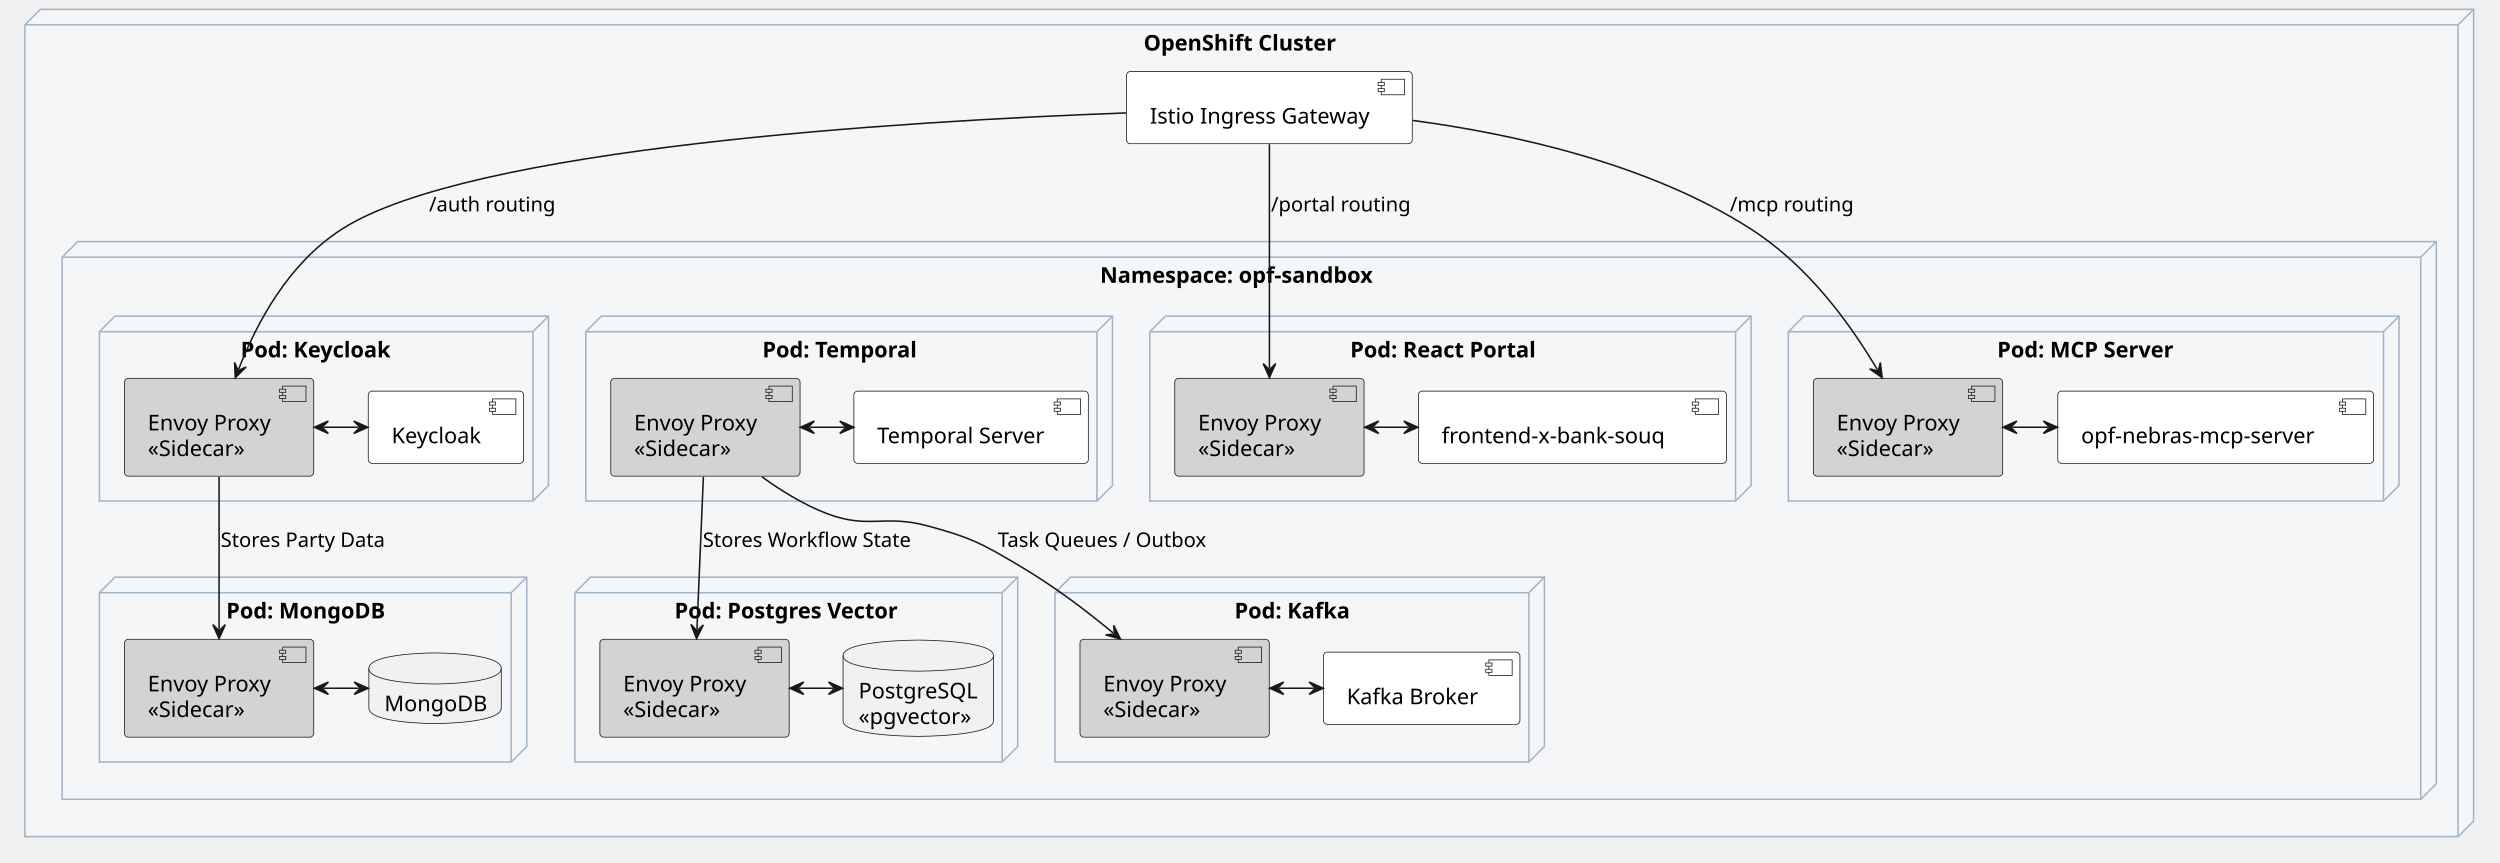
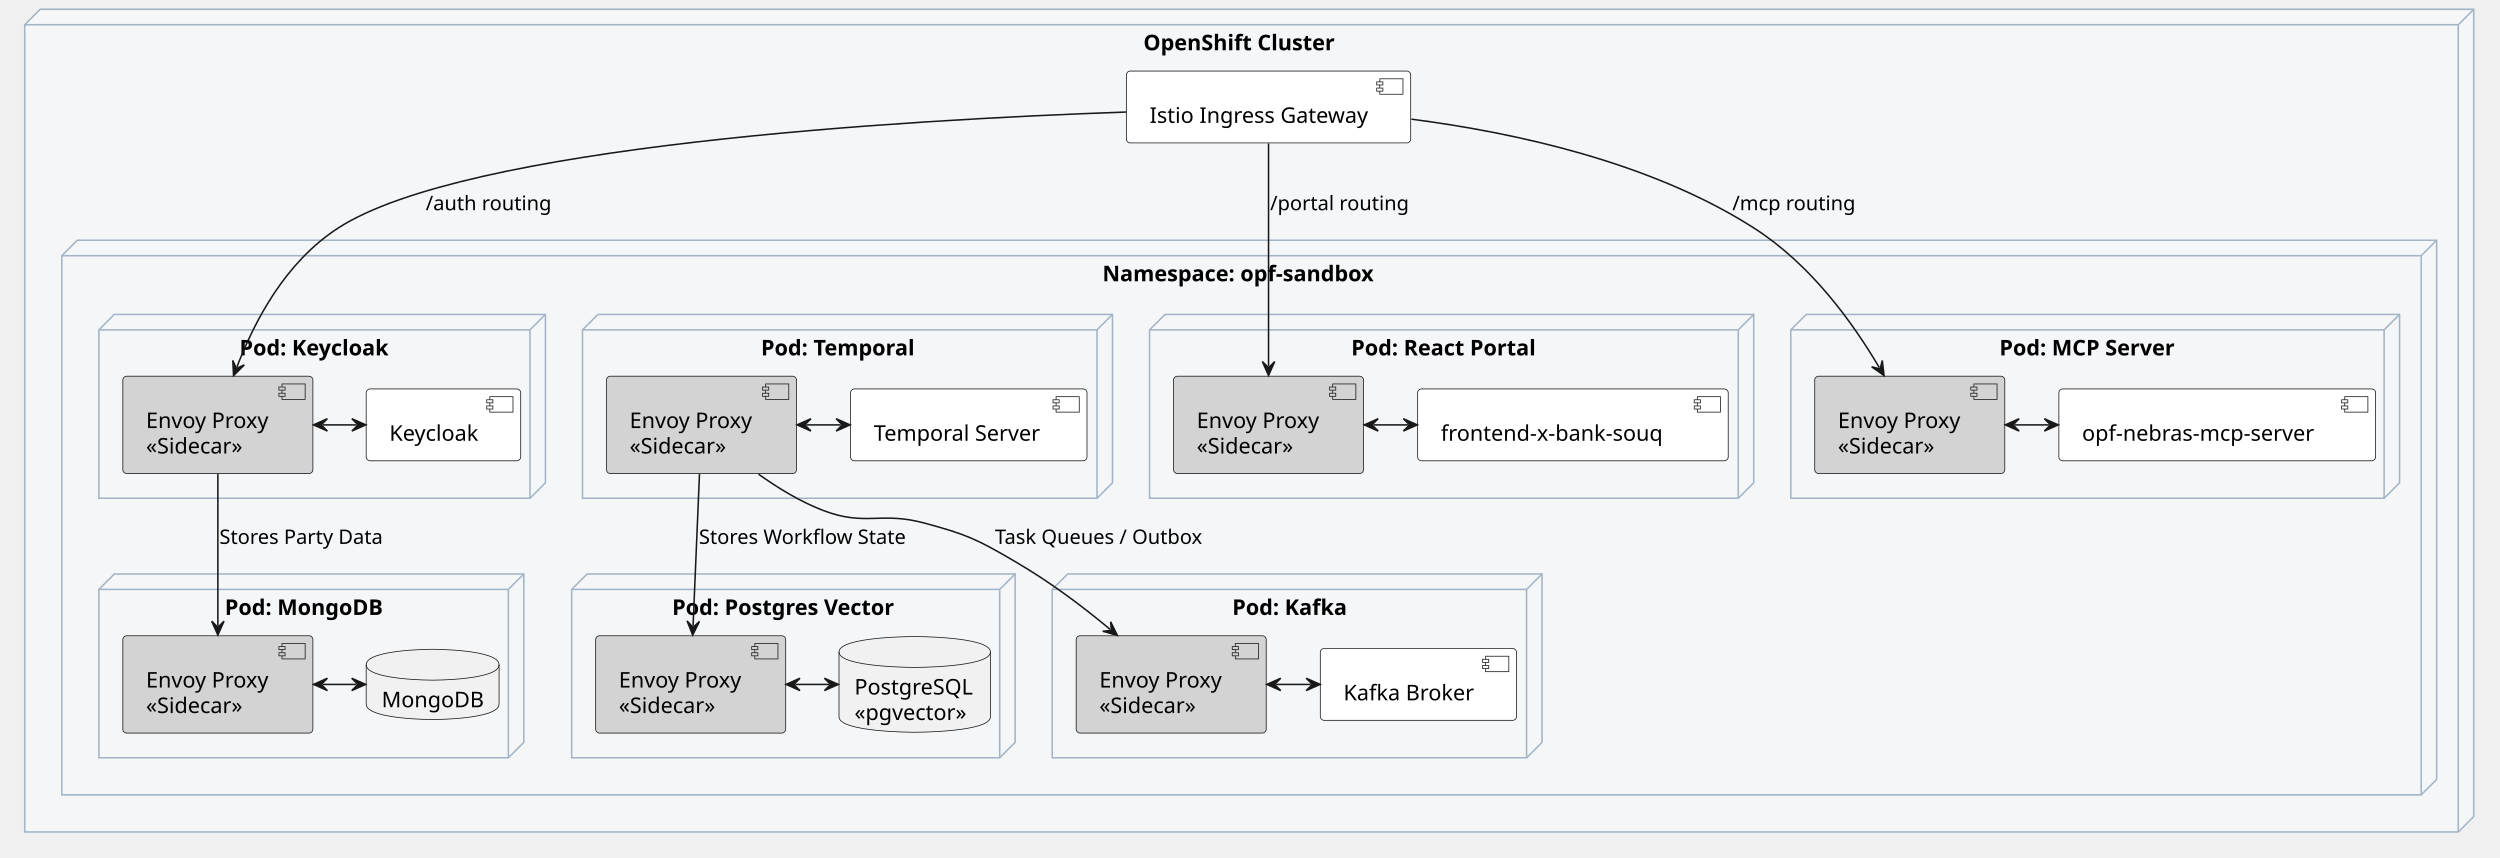
- <svg xmlns="http://www.w3.org/2000/svg" contentStyleType="text/css" data-diagram-type="DESCRIPTION" height="555px" preserveAspectRatio="none" style="width:1609px;height:555px;background:#FFFFFF;" version="1.1" viewBox="0 0 1609 555" width="1609px" zoomAndPan="magnify">
+ <svg xmlns="http://www.w3.org/2000/svg" contentStyleType="text/css" height="555px" preserveAspectRatio="none" style="width:1618px;height:555px;background:#FFFFFF;" version="1.1" viewBox="0 0 1618 555" width="1618px" zoomAndPan="magnify">
  <defs />
  <g>
-     <g class="cluster" data-qualified-name="k8s" data-source-line="9" id="ent0002">
-       <polygon fill="#F4F6F8" points="16,16,26,6,1592,6,1592,528.44,1582,538.44,16,538.44,16,16" style="stroke:#A2B4C6;stroke-width:1;" />
-       <line style="stroke:#A2B4C6;stroke-width:1;" x1="1582" x2="1592" y1="16" y2="6" />
-       <line style="stroke:#A2B4C6;stroke-width:1;" x1="16" x2="1582" y1="16" y2="16" />
-       <line style="stroke:#A2B4C6;stroke-width:1;" x1="1582" x2="1582" y1="16" y2="538.44" />
-       <text fill="#000000" font-family="sans-serif" font-size="14" font-weight="bold" lengthAdjust="spacing" textLength="127.914" x="736.043" y="32.535">OpenShift Cluster</text>
-     </g>
-     <g class="cluster" data-qualified-name="k8s.Namespace. opf-sandbox" data-source-line="13" id="ent0004">
-       <polygon fill="#F4F6F8" points="40,165.49,50,155.49,1568,155.49,1568,504.44,1558,514.44,40,514.44,40,165.49" style="stroke:#A2B4C6;stroke-width:1;" />
-       <line style="stroke:#A2B4C6;stroke-width:1;" x1="1558" x2="1568" y1="165.49" y2="155.49" />
-       <line style="stroke:#A2B4C6;stroke-width:1;" x1="40" x2="1558" y1="165.49" y2="165.49" />
-       <line style="stroke:#A2B4C6;stroke-width:1;" x1="1558" x2="1558" y1="165.49" y2="514.44" />
-       <text fill="#000000" font-family="sans-serif" font-size="14" font-weight="bold" lengthAdjust="spacing" textLength="183.989" x="708.005" y="182.025">Namespace: opf-sandbox</text>
-     </g>
-     <g class="cluster" data-qualified-name="k8s.Namespace. opf-sandbox.Pod. Keycloak" data-source-line="15" id="ent0005">
-       <polygon fill="#F4F6F8" points="64,213.49,74,203.49,353,203.49,353,312.46,343,322.46,64,322.46,64,213.49" style="stroke:#A2B4C6;stroke-width:1;" />
-       <line style="stroke:#A2B4C6;stroke-width:1;" x1="343" x2="353" y1="213.49" y2="203.49" />
-       <line style="stroke:#A2B4C6;stroke-width:1;" x1="64" x2="343" y1="213.49" y2="213.49" />
-       <line style="stroke:#A2B4C6;stroke-width:1;" x1="343" x2="343" y1="213.49" y2="322.46" />
-       <text fill="#000000" font-family="sans-serif" font-size="14" font-weight="bold" lengthAdjust="spacing" textLength="99.217" x="154.892" y="230.025">Pod: Keycloak</text>
-     </g>
-     <g class="cluster" data-qualified-name="k8s.Namespace. opf-sandbox.Pod. MongoDB" data-source-line="21" id="ent0009">
-       <polygon fill="#F4F6F8" points="64,381.46,74,371.46,339,371.46,339,480.44,329,490.44,64,490.44,64,381.46" style="stroke:#A2B4C6;stroke-width:1;" />
-       <line style="stroke:#A2B4C6;stroke-width:1;" x1="329" x2="339" y1="381.46" y2="371.46" />
-       <line style="stroke:#A2B4C6;stroke-width:1;" x1="64" x2="329" y1="381.46" y2="381.46" />
-       <line style="stroke:#A2B4C6;stroke-width:1;" x1="329" x2="329" y1="381.46" y2="490.44" />
-       <text fill="#000000" font-family="sans-serif" font-size="14" font-weight="bold" lengthAdjust="spacing" textLength="103.817" x="145.591" y="397.995">Pod: MongoDB</text>
-     </g>
-     <g class="cluster" data-qualified-name="k8s.Namespace. opf-sandbox.Pod. Temporal" data-source-line="27" id="ent0013">
-       <polygon fill="#F4F6F8" points="377,213.49,387,203.49,716,203.49,716,312.46,706,322.46,377,322.46,377,213.49" style="stroke:#A2B4C6;stroke-width:1;" />
-       <line style="stroke:#A2B4C6;stroke-width:1;" x1="706" x2="716" y1="213.49" y2="203.49" />
-       <line style="stroke:#A2B4C6;stroke-width:1;" x1="377" x2="706" y1="213.49" y2="213.49" />
-       <line style="stroke:#A2B4C6;stroke-width:1;" x1="706" x2="706" y1="213.49" y2="322.46" />
-       <text fill="#000000" font-family="sans-serif" font-size="14" font-weight="bold" lengthAdjust="spacing" textLength="103.681" x="490.66" y="230.025">Pod: Temporal</text>
-     </g>
-     <g class="cluster" data-qualified-name="k8s.Namespace. opf-sandbox.Pod. Postgres Vector" data-source-line="33" id="ent0017">
-       <polygon fill="#F4F6F8" points="370,381.46,380,371.46,655,371.46,655,480.44,645,490.44,370,490.44,370,381.46" style="stroke:#A2B4C6;stroke-width:1;" />
-       <line style="stroke:#A2B4C6;stroke-width:1;" x1="645" x2="655" y1="381.46" y2="371.46" />
-       <line style="stroke:#A2B4C6;stroke-width:1;" x1="370" x2="645" y1="381.46" y2="381.46" />
-       <line style="stroke:#A2B4C6;stroke-width:1;" x1="645" x2="645" y1="381.46" y2="490.44" />
-       <text fill="#000000" font-family="sans-serif" font-size="14" font-weight="bold" lengthAdjust="spacing" textLength="148.743" x="434.128" y="397.995">Pod: Postgres Vector</text>
-     </g>
-     <g class="cluster" data-qualified-name="k8s.Namespace. opf-sandbox.Pod. Kafka" data-source-line="39" id="ent0021">
-       <polygon fill="#F4F6F8" points="679,381.46,689,371.46,994,371.46,994,480.44,984,490.44,679,490.44,679,381.46" style="stroke:#A2B4C6;stroke-width:1;" />
-       <line style="stroke:#A2B4C6;stroke-width:1;" x1="984" x2="994" y1="381.46" y2="371.46" />
-       <line style="stroke:#A2B4C6;stroke-width:1;" x1="679" x2="984" y1="381.46" y2="381.46" />
-       <line style="stroke:#A2B4C6;stroke-width:1;" x1="984" x2="984" y1="381.46" y2="490.44" />
-       <text fill="#000000" font-family="sans-serif" font-size="14" font-weight="bold" lengthAdjust="spacing" textLength="75.94" x="794.53" y="397.995">Pod: Kafka</text>
-     </g>
-     <g class="cluster" data-qualified-name="k8s.Namespace. opf-sandbox.Pod. React Portal" data-source-line="44" id="ent0025">
-       <polygon fill="#F4F6F8" points="740,213.49,750,203.49,1127,203.49,1127,312.46,1117,322.46,740,322.46,740,213.49" style="stroke:#A2B4C6;stroke-width:1;" />
-       <line style="stroke:#A2B4C6;stroke-width:1;" x1="1117" x2="1127" y1="213.49" y2="203.49" />
-       <line style="stroke:#A2B4C6;stroke-width:1;" x1="740" x2="1117" y1="213.49" y2="213.49" />
-       <line style="stroke:#A2B4C6;stroke-width:1;" x1="1117" x2="1117" y1="213.49" y2="322.46" />
-       <text fill="#000000" font-family="sans-serif" font-size="14" font-weight="bold" lengthAdjust="spacing" textLength="121.058" x="868.971" y="230.025">Pod: React Portal</text>
-     </g>
-     <g class="cluster" data-qualified-name="k8s.Namespace. opf-sandbox.Pod. MCP Server" data-source-line="50" id="ent0029">
-       <polygon fill="#F4F6F8" points="1151,213.49,1161,203.49,1544,203.49,1544,312.46,1534,322.46,1151,322.46,1151,213.49" style="stroke:#A2B4C6;stroke-width:1;" />
-       <line style="stroke:#A2B4C6;stroke-width:1;" x1="1534" x2="1544" y1="213.49" y2="203.49" />
-       <line style="stroke:#A2B4C6;stroke-width:1;" x1="1151" x2="1534" y1="213.49" y2="213.49" />
-       <line style="stroke:#A2B4C6;stroke-width:1;" x1="1534" x2="1534" y1="213.49" y2="322.46" />
-       <text fill="#000000" font-family="sans-serif" font-size="14" font-weight="bold" lengthAdjust="spacing" textLength="116.197" x="1285.401" y="230.025">Pod: MCP Server</text>
-     </g>
-     <g class="entity" data-qualified-name="k8s.ingress" data-source-line="11" id="ent0003">
-       <rect fill="#FFFFFF" height="46.488" rx="2.5" ry="2.5" style="stroke:#181818;stroke-width:0.5;" width="183.883" x="725.06" y="46" />
-       <rect fill="#FFFFFF" height="10" style="stroke:#181818;stroke-width:0.5;" width="15" x="888.943" y="51" />
-       <rect fill="#FFFFFF" height="2" style="stroke:#181818;stroke-width:0.5;" width="4" x="886.943" y="53" />
-       <rect fill="#FFFFFF" height="2" style="stroke:#181818;stroke-width:0.5;" width="4" x="886.943" y="57" />
-       <text fill="#000000" font-family="sans-serif" font-size="14" lengthAdjust="spacing" textLength="143.883" x="740.06" y="79.535">Istio Ingress Gateway</text>
-     </g>
-     <g class="entity" data-qualified-name="k8s.Namespace. opf-sandbox.Pod. Keycloak.e1" data-source-line="16" id="ent0006">
-       <rect fill="#D3D3D3" height="62.977" rx="2.5" ry="2.5" style="stroke:#181818;stroke-width:0.5;" width="121.833" x="80.08" y="243.49" />
-       <rect fill="#D3D3D3" height="10" style="stroke:#181818;stroke-width:0.5;" width="15" x="181.913" y="248.49" />
-       <rect fill="#D3D3D3" height="2" style="stroke:#181818;stroke-width:0.5;" width="4" x="179.913" y="250.49" />
-       <rect fill="#D3D3D3" height="2" style="stroke:#181818;stroke-width:0.5;" width="4" x="179.913" y="254.49" />
-       <text fill="#000000" font-family="sans-serif" font-size="14" lengthAdjust="spacing" textLength="81.833" x="95.08" y="277.025">Envoy Proxy</text>
-       <text fill="#000000" font-family="sans-serif" font-size="14" lengthAdjust="spacing" textLength="63.499" x="95.08" y="293.513">«Sidecar»</text>
-     </g>
-     <g class="entity" data-qualified-name="k8s.Namespace. opf-sandbox.Pod. Keycloak.kc" data-source-line="17" id="ent0007">
-       <rect fill="#FFFFFF" height="46.488" rx="2.5" ry="2.5" style="stroke:#181818;stroke-width:0.5;" width="99.985" x="237.01" y="251.73" />
-       <rect fill="#FFFFFF" height="10" style="stroke:#181818;stroke-width:0.5;" width="15" x="316.995" y="256.73" />
-       <rect fill="#FFFFFF" height="2" style="stroke:#181818;stroke-width:0.5;" width="4" x="314.995" y="258.73" />
-       <rect fill="#FFFFFF" height="2" style="stroke:#181818;stroke-width:0.5;" width="4" x="314.995" y="262.73" />
-       <text fill="#000000" font-family="sans-serif" font-size="14" lengthAdjust="spacing" textLength="59.985" x="252.01" y="285.265">Keycloak</text>
-     </g>
-     <g class="entity" data-qualified-name="k8s.Namespace. opf-sandbox.Pod. MongoDB.e2" data-source-line="22" id="ent0010">
-       <rect fill="#D3D3D3" height="62.977" rx="2.5" ry="2.5" style="stroke:#181818;stroke-width:0.5;" width="121.833" x="80.08" y="411.46" />
-       <rect fill="#D3D3D3" height="10" style="stroke:#181818;stroke-width:0.5;" width="15" x="181.913" y="416.46" />
-       <rect fill="#D3D3D3" height="2" style="stroke:#181818;stroke-width:0.5;" width="4" x="179.913" y="418.46" />
-       <rect fill="#D3D3D3" height="2" style="stroke:#181818;stroke-width:0.5;" width="4" x="179.913" y="422.46" />
-       <text fill="#000000" font-family="sans-serif" font-size="14" lengthAdjust="spacing" textLength="81.833" x="95.08" y="444.995">Envoy Proxy</text>
-       <text fill="#000000" font-family="sans-serif" font-size="14" lengthAdjust="spacing" textLength="63.499" x="95.08" y="461.483">«Sidecar»</text>
-     </g>
-     <g class="entity" data-qualified-name="k8s.Namespace. opf-sandbox.Pod. MongoDB.mongo" data-source-line="23" id="ent0011">
-       <path d="M237.39,430.21 C237.39,420.21 279.997,420.21 279.997,420.21 C279.997,420.21 322.605,420.21 322.605,430.21 L322.605,455.698 C322.605,465.698 279.997,465.698 279.997,465.698 C279.997,465.698 237.39,465.698 237.39,455.698 L237.39,430.21" fill="#F1F1F1" style="stroke:#181818;stroke-width:0.5;" />
-       <path d="M237.39,430.21 C237.39,440.21 279.997,440.21 279.997,440.21 C279.997,440.21 322.605,440.21 322.605,430.21" fill="none" style="stroke:#181818;stroke-width:0.5;" />
-       <text fill="#000000" font-family="sans-serif" font-size="14" lengthAdjust="spacing" textLength="65.215" x="247.39" y="457.745">MongoDB</text>
-     </g>
-     <g class="entity" data-qualified-name="k8s.Namespace. opf-sandbox.Pod. Temporal.e3" data-source-line="28" id="ent0014">
-       <rect fill="#D3D3D3" height="62.977" rx="2.5" ry="2.5" style="stroke:#181818;stroke-width:0.5;" width="121.833" x="393.08" y="243.49" />
-       <rect fill="#D3D3D3" height="10" style="stroke:#181818;stroke-width:0.5;" width="15" x="494.913" y="248.49" />
-       <rect fill="#D3D3D3" height="2" style="stroke:#181818;stroke-width:0.5;" width="4" x="492.913" y="250.49" />
-       <rect fill="#D3D3D3" height="2" style="stroke:#181818;stroke-width:0.5;" width="4" x="492.913" y="254.49" />
-       <text fill="#000000" font-family="sans-serif" font-size="14" lengthAdjust="spacing" textLength="81.833" x="408.08" y="277.025">Envoy Proxy</text>
-       <text fill="#000000" font-family="sans-serif" font-size="14" lengthAdjust="spacing" textLength="63.499" x="408.08" y="293.513">«Sidecar»</text>
-     </g>
-     <g class="entity" data-qualified-name="k8s.Namespace. opf-sandbox.Pod. Temporal.temp" data-source-line="29" id="ent0015">
-       <rect fill="#FFFFFF" height="46.488" rx="2.5" ry="2.5" style="stroke:#181818;stroke-width:0.5;" width="150.913" x="549.54" y="251.73" />
-       <rect fill="#FFFFFF" height="10" style="stroke:#181818;stroke-width:0.5;" width="15" x="680.453" y="256.73" />
-       <rect fill="#FFFFFF" height="2" style="stroke:#181818;stroke-width:0.5;" width="4" x="678.453" y="258.73" />
-       <rect fill="#FFFFFF" height="2" style="stroke:#181818;stroke-width:0.5;" width="4" x="678.453" y="262.73" />
-       <text fill="#000000" font-family="sans-serif" font-size="14" lengthAdjust="spacing" textLength="110.913" x="564.54" y="285.265">Temporal Server</text>
-     </g>
-     <g class="entity" data-qualified-name="k8s.Namespace. opf-sandbox.Pod. Postgres Vector.e4" data-source-line="34" id="ent0018">
-       <rect fill="#D3D3D3" height="62.977" rx="2.5" ry="2.5" style="stroke:#181818;stroke-width:0.5;" width="121.833" x="386.08" y="411.46" />
-       <rect fill="#D3D3D3" height="10" style="stroke:#181818;stroke-width:0.5;" width="15" x="487.913" y="416.46" />
-       <rect fill="#D3D3D3" height="2" style="stroke:#181818;stroke-width:0.5;" width="4" x="485.913" y="418.46" />
-       <rect fill="#D3D3D3" height="2" style="stroke:#181818;stroke-width:0.5;" width="4" x="485.913" y="422.46" />
-       <text fill="#000000" font-family="sans-serif" font-size="14" lengthAdjust="spacing" textLength="81.833" x="401.08" y="444.995">Envoy Proxy</text>
-       <text fill="#000000" font-family="sans-serif" font-size="14" lengthAdjust="spacing" textLength="63.499" x="401.08" y="461.483">«Sidecar»</text>
-     </g>
-     <g class="entity" data-qualified-name="k8s.Namespace. opf-sandbox.Pod. Postgres Vector.pg" data-source-line="35" id="ent0019">
-       <path d="M542.58,421.96 C542.58,411.96 591.005,411.96 591.005,411.96 C591.005,411.96 639.43,411.96 639.43,421.96 L639.43,463.937 C639.43,473.937 591.005,473.937 591.005,473.937 C591.005,473.937 542.58,473.937 542.58,463.937 L542.58,421.96" fill="#F1F1F1" style="stroke:#181818;stroke-width:0.5;" />
-       <path d="M542.58,421.96 C542.58,431.96 591.005,431.96 591.005,431.96 C591.005,431.96 639.43,431.96 639.43,421.96" fill="none" style="stroke:#181818;stroke-width:0.5;" />
-       <text fill="#000000" font-family="sans-serif" font-size="14" lengthAdjust="spacing" textLength="76.85" x="552.58" y="449.495">PostgreSQL</text>
-       <text fill="#000000" font-family="sans-serif" font-size="14" lengthAdjust="spacing" textLength="73.992" x="552.58" y="465.983">«pgvector»</text>
-     </g>
-     <g class="entity" data-qualified-name="k8s.Namespace. opf-sandbox.Pod. Kafka.e5" data-source-line="40" id="ent0022">
-       <rect fill="#D3D3D3" height="62.977" rx="2.5" ry="2.5" style="stroke:#181818;stroke-width:0.5;" width="121.833" x="695.08" y="411.46" />
-       <rect fill="#D3D3D3" height="10" style="stroke:#181818;stroke-width:0.5;" width="15" x="796.913" y="416.46" />
-       <rect fill="#D3D3D3" height="2" style="stroke:#181818;stroke-width:0.5;" width="4" x="794.913" y="418.46" />
-       <rect fill="#D3D3D3" height="2" style="stroke:#181818;stroke-width:0.5;" width="4" x="794.913" y="422.46" />
-       <text fill="#000000" font-family="sans-serif" font-size="14" lengthAdjust="spacing" textLength="81.833" x="710.08" y="444.995">Envoy Proxy</text>
-       <text fill="#000000" font-family="sans-serif" font-size="14" lengthAdjust="spacing" textLength="63.499" x="710.08" y="461.483">«Sidecar»</text>
-     </g>
-     <g class="entity" data-qualified-name="k8s.Namespace. opf-sandbox.Pod. Kafka.kafka" data-source-line="41" id="ent0023">
-       <rect fill="#FFFFFF" height="46.488" rx="2.5" ry="2.5" style="stroke:#181818;stroke-width:0.5;" width="126.454" x="851.77" y="419.71" />
-       <rect fill="#FFFFFF" height="10" style="stroke:#181818;stroke-width:0.5;" width="15" x="958.224" y="424.71" />
-       <rect fill="#FFFFFF" height="2" style="stroke:#181818;stroke-width:0.5;" width="4" x="956.224" y="426.71" />
-       <rect fill="#FFFFFF" height="2" style="stroke:#181818;stroke-width:0.5;" width="4" x="956.224" y="430.71" />
-       <text fill="#000000" font-family="sans-serif" font-size="14" lengthAdjust="spacing" textLength="86.454" x="866.77" y="453.245">Kafka Broker</text>
-     </g>
-     <g class="entity" data-qualified-name="k8s.Namespace. opf-sandbox.Pod. React Portal.e6" data-source-line="45" id="ent0026">
-       <rect fill="#D3D3D3" height="62.977" rx="2.5" ry="2.5" style="stroke:#181818;stroke-width:0.5;" width="121.833" x="756.08" y="243.49" />
-       <rect fill="#D3D3D3" height="10" style="stroke:#181818;stroke-width:0.5;" width="15" x="857.913" y="248.49" />
-       <rect fill="#D3D3D3" height="2" style="stroke:#181818;stroke-width:0.5;" width="4" x="855.913" y="250.49" />
-       <rect fill="#D3D3D3" height="2" style="stroke:#181818;stroke-width:0.5;" width="4" x="855.913" y="254.49" />
-       <text fill="#000000" font-family="sans-serif" font-size="14" lengthAdjust="spacing" textLength="81.833" x="771.08" y="277.025">Envoy Proxy</text>
-       <text fill="#000000" font-family="sans-serif" font-size="14" lengthAdjust="spacing" textLength="63.499" x="771.08" y="293.513">«Sidecar»</text>
-     </g>
-     <g class="entity" data-qualified-name="k8s.Namespace. opf-sandbox.Pod. React Portal.portal" data-source-line="46" id="ent0027">
-       <rect fill="#FFFFFF" height="46.488" rx="2.5" ry="2.5" style="stroke:#181818;stroke-width:0.5;" width="198.238" x="912.88" y="251.73" />
-       <rect fill="#FFFFFF" height="10" style="stroke:#181818;stroke-width:0.5;" width="15" x="1091.118" y="256.73" />
-       <rect fill="#FFFFFF" height="2" style="stroke:#181818;stroke-width:0.5;" width="4" x="1089.118" y="258.73" />
-       <rect fill="#FFFFFF" height="2" style="stroke:#181818;stroke-width:0.5;" width="4" x="1089.118" y="262.73" />
-       <text fill="#000000" font-family="sans-serif" font-size="14" lengthAdjust="spacing" textLength="158.238" x="927.88" y="285.265">frontend-x-bank-souq</text>
-     </g>
-     <g class="entity" data-qualified-name="k8s.Namespace. opf-sandbox.Pod. MCP Server.e7" data-source-line="51" id="ent0030">
-       <rect fill="#D3D3D3" height="62.977" rx="2.5" ry="2.5" style="stroke:#181818;stroke-width:0.5;" width="121.833" x="1167.08" y="243.49" />
-       <rect fill="#D3D3D3" height="10" style="stroke:#181818;stroke-width:0.5;" width="15" x="1268.913" y="248.49" />
-       <rect fill="#D3D3D3" height="2" style="stroke:#181818;stroke-width:0.5;" width="4" x="1266.913" y="250.49" />
-       <rect fill="#D3D3D3" height="2" style="stroke:#181818;stroke-width:0.5;" width="4" x="1266.913" y="254.49" />
-       <text fill="#000000" font-family="sans-serif" font-size="14" lengthAdjust="spacing" textLength="81.833" x="1182.08" y="277.025">Envoy Proxy</text>
-       <text fill="#000000" font-family="sans-serif" font-size="14" lengthAdjust="spacing" textLength="63.499" x="1182.08" y="293.513">«Sidecar»</text>
-     </g>
-     <g class="entity" data-qualified-name="k8s.Namespace. opf-sandbox.Pod. MCP Server.mcp" data-source-line="52" id="ent0031">
-       <rect fill="#FFFFFF" height="46.488" rx="2.5" ry="2.5" style="stroke:#181818;stroke-width:0.5;" width="203.249" x="1324.38" y="251.73" />
-       <rect fill="#FFFFFF" height="10" style="stroke:#181818;stroke-width:0.5;" width="15" x="1507.629" y="256.73" />
-       <rect fill="#FFFFFF" height="2" style="stroke:#181818;stroke-width:0.5;" width="4" x="1505.629" y="258.73" />
-       <rect fill="#FFFFFF" height="2" style="stroke:#181818;stroke-width:0.5;" width="4" x="1505.629" y="262.73" />
-       <text fill="#000000" font-family="sans-serif" font-size="14" lengthAdjust="spacing" textLength="163.249" x="1339.38" y="285.265">opf-nebras-mcp-server</text>
-     </g>
-     <g class="link" data-entity-1="ent0006" data-entity-2="ent0007" data-link-type="dependency" data-source-line="18" id="lnk8">
-       <path d="M208.31,274.98 C219.78,274.98 219.25,274.98 230.71,274.98" fill="none" id="e1-kc" style="stroke:#181818;stroke-width:1;" />
-       <polygon fill="#181818" points="202.31,274.98,211.31,278.98,207.31,274.98,211.31,270.98,202.31,274.98" style="stroke:#181818;stroke-width:1;" />
-       <polygon fill="#181818" points="236.71,274.98,227.71,270.98,231.71,274.98,227.71,278.98,236.71,274.98" style="stroke:#181818;stroke-width:1;" />
-     </g>
-     <g class="link" data-entity-1="ent0010" data-entity-2="ent0011" data-link-type="dependency" data-source-line="24" id="lnk12">
-       <path d="M208.36,442.95 C219.88,442.95 219.41,442.95 230.93,442.95" fill="none" id="e2-mongo" style="stroke:#181818;stroke-width:1;" />
-       <polygon fill="#181818" points="202.36,442.95,211.36,446.95,207.36,442.95,211.36,438.95,202.36,442.95" style="stroke:#181818;stroke-width:1;" />
-       <polygon fill="#181818" points="236.93,442.95,227.93,438.95,231.93,442.95,227.93,446.95,236.93,442.95" style="stroke:#181818;stroke-width:1;" />
-     </g>
-     <g class="link" data-entity-1="ent0014" data-entity-2="ent0015" data-link-type="dependency" data-source-line="30" id="lnk16">
-       <path d="M521.12,274.98 C532.57,274.98 532.01,274.98 543.46,274.98" fill="none" id="e3-temp" style="stroke:#181818;stroke-width:1;" />
-       <polygon fill="#181818" points="515.12,274.98,524.12,278.98,520.12,274.98,524.12,270.98,515.12,274.98" style="stroke:#181818;stroke-width:1;" />
-       <polygon fill="#181818" points="549.46,274.98,540.46,270.98,544.46,274.98,540.46,278.98,549.46,274.98" style="stroke:#181818;stroke-width:1;" />
-     </g>
-     <g class="link" data-entity-1="ent0018" data-entity-2="ent0019" data-link-type="dependency" data-source-line="36" id="lnk20">
-       <path d="M514.31,442.95 C525.62,442.95 524.92,442.95 536.23,442.95" fill="none" id="e4-pg" style="stroke:#181818;stroke-width:1;" />
-       <polygon fill="#181818" points="508.31,442.95,517.31,446.95,513.31,442.95,517.31,438.95,508.31,442.95" style="stroke:#181818;stroke-width:1;" />
-       <polygon fill="#181818" points="542.23,442.95,533.23,438.95,537.23,442.95,533.23,446.95,542.23,442.95" style="stroke:#181818;stroke-width:1;" />
-     </g>
-     <g class="link" data-entity-1="ent0022" data-entity-2="ent0023" data-link-type="dependency" data-source-line="42" id="lnk24">
-       <path d="M823.18,442.95 C834.64,442.95 834.1,442.95 845.57,442.95" fill="none" id="e5-kafka" style="stroke:#181818;stroke-width:1;" />
-       <polygon fill="#181818" points="817.18,442.95,826.18,446.95,822.18,442.95,826.18,438.95,817.18,442.95" style="stroke:#181818;stroke-width:1;" />
-       <polygon fill="#181818" points="851.57,442.95,842.57,438.95,846.57,442.95,842.57,446.95,851.57,442.95" style="stroke:#181818;stroke-width:1;" />
-     </g>
-     <g class="link" data-entity-1="ent0026" data-entity-2="ent0027" data-link-type="dependency" data-source-line="47" id="lnk28">
-       <path d="M884.32,274.98 C895.72,274.98 895.12,274.98 906.52,274.98" fill="none" id="e6-portal" style="stroke:#181818;stroke-width:1;" />
-       <polygon fill="#181818" points="878.32,274.98,887.32,278.98,883.32,274.98,887.32,270.98,878.32,274.98" style="stroke:#181818;stroke-width:1;" />
-       <polygon fill="#181818" points="912.52,274.98,903.52,270.98,907.52,274.98,903.52,278.98,912.52,274.98" style="stroke:#181818;stroke-width:1;" />
-     </g>
-     <g class="link" data-entity-1="ent0030" data-entity-2="ent0031" data-link-type="dependency" data-source-line="53" id="lnk32">
-       <path d="M1295.1,274.98 C1306.78,274.98 1306.45,274.98 1318.13,274.98" fill="none" id="e7-mcp" style="stroke:#181818;stroke-width:1;" />
-       <polygon fill="#181818" points="1289.1,274.98,1298.1,278.98,1294.1,274.98,1298.1,270.98,1289.1,274.98" style="stroke:#181818;stroke-width:1;" />
-       <polygon fill="#181818" points="1324.13,274.98,1315.13,270.98,1319.13,274.98,1315.13,278.98,1324.13,274.98" style="stroke:#181818;stroke-width:1;" />
-     </g>
-     <g class="link" data-entity-1="ent0003" data-entity-2="ent0026" data-link-type="dependency" data-source-line="57" id="lnk33">
-       <path d="M817,92.82 C817,129.4 817,195.65 817,237" fill="none" id="ingress-to-e6" style="stroke:#181818;stroke-width:1;" />
-       <polygon fill="#181818" points="817,243,821,234,817,238,813,234,817,243" style="stroke:#181818;stroke-width:1;" />
-       <text fill="#000000" font-family="sans-serif" font-size="13" lengthAdjust="spacing" textLength="94.383" x="818" y="136.058">/portal routing</text>
-     </g>
-     <g class="link" data-entity-1="ent0003" data-entity-2="ent0030" data-link-type="dependency" data-source-line="58" id="lnk34">
-       <path d="M909.32,77.52 C974.45,86.24 1061.42,105.4 1127,147.49 C1164.37,171.47 1191.014,208.872 1208.294,237.942" fill="none" id="ingress-to-e7" style="stroke:#181818;stroke-width:1;" />
-       <polygon fill="#181818" points="1211.36,243.1,1210.2,233.32,1208.805,238.802,1203.323,237.407,1211.36,243.1" style="stroke:#181818;stroke-width:1;" />
-       <text fill="#000000" font-family="sans-serif" font-size="13" lengthAdjust="spacing" textLength="84.075" x="1113.34" y="136.058">/mcp routing</text>
-     </g>
-     <g class="link" data-entity-1="ent0003" data-entity-2="ent0006" data-link-type="dependency" data-source-line="59" id="lnk35">
-       <path d="M724.67,72.68 C578.39,78.09 301.58,95.13 220,147.49 C185.25,169.79 165.333,207.819 153.603,237.529" fill="none" id="ingress-to-e1" style="stroke:#181818;stroke-width:1;" />
-       <polygon fill="#181818" points="151.4,243.11,158.426,236.208,153.236,238.459,150.985,233.27,151.4,243.11" style="stroke:#181818;stroke-width:1;" />
-       <text fill="#000000" font-family="sans-serif" font-size="13" lengthAdjust="spacing" textLength="85.274" x="276.11" y="136.058">/auth routing</text>
-     </g>
-     <g class="link" data-entity-1="ent0006" data-entity-2="ent0010" data-link-type="dependency" data-source-line="60" id="lnk36">
-       <path d="M141,306.81 C141,336.52 141,375.25 141,405.01" fill="none" id="e1-to-e2" style="stroke:#181818;stroke-width:1;" />
-       <polygon fill="#181818" points="141,411.01,145,402.01,141,406.01,137,402.01,141,411.01" style="stroke:#181818;stroke-width:1;" />
-       <text fill="#000000" font-family="sans-serif" font-size="13" lengthAdjust="spacing" textLength="107.561" x="142" y="352.028">Stores Party Data</text>
-     </g>
-     <g class="link" data-entity-1="ent0014" data-entity-2="ent0018" data-link-type="dependency" data-source-line="61" id="lnk37">
-       <path d="M452.7,306.81 C451.45,336.52 449.812,375.255 448.562,405.015" fill="none" id="e3-to-e4" style="stroke:#181818;stroke-width:1;" />
-       <polygon fill="#181818" points="448.31,411.01,452.684,402.186,448.52,406.014,444.691,401.85,448.31,411.01" style="stroke:#181818;stroke-width:1;" />
-       <text fill="#000000" font-family="sans-serif" font-size="13" lengthAdjust="spacing" textLength="136.976" x="452.33" y="352.028">Stores Workflow State</text>
-     </g>
-     <g class="link" data-entity-1="ent0014" data-entity-2="ent0022" data-link-type="dependency" data-source-line="62" id="lnk38">
-       <path d="M490.36,306.86 C502.83,315.89 517.35,324.85 532,330.46 C559.18,340.88 568.91,330.85 597,338.46 C624.09,345.81 630.83,349.18 655,363.46 C678.32,377.25 697.731,391.891 716.501,407.451" fill="none" id="e3-to-e5" style="stroke:#181818;stroke-width:1;" />
-       <polygon fill="#181818" points="721.12,411.28,716.744,402.457,717.271,408.089,711.638,408.616,721.12,411.28" style="stroke:#181818;stroke-width:1;" />
-       <text fill="#000000" font-family="sans-serif" font-size="13" lengthAdjust="spacing" textLength="143.298" x="642.18" y="352.028">Task Queues / Outbox</text>
+     <g id="cluster_k8s">
+       <polygon fill="#F4F6F8" points="16,16,26,6,1601,6,1601,528.44,1591,538.44,16,538.44,16,16" style="stroke:#A2B4C6;stroke-width:1.0;" />
+       <line style="stroke:#A2B4C6;stroke-width:1.0;" x1="1591" x2="1601" y1="16" y2="6" />
+       <line style="stroke:#A2B4C6;stroke-width:1.0;" x1="16" x2="1591" y1="16" y2="16" />
+       <line style="stroke:#A2B4C6;stroke-width:1.0;" x1="1591" x2="1591" y1="16" y2="538.44" />
+       <text fill="#000000" font-family="sans-serif" font-size="14" font-weight="bold" lengthAdjust="spacing" textLength="129" x="740" y="32.535">OpenShift Cluster</text>
+     </g>
+     <g id="cluster_Namespace: opf-sandbox">
+       <polygon fill="#F4F6F8" points="40,165.49,50,155.49,1577,155.49,1577,504.44,1567,514.44,40,514.44,40,165.49" style="stroke:#A2B4C6;stroke-width:1.0;" />
+       <line style="stroke:#A2B4C6;stroke-width:1.0;" x1="1567" x2="1577" y1="165.49" y2="155.49" />
+       <line style="stroke:#A2B4C6;stroke-width:1.0;" x1="40" x2="1567" y1="165.49" y2="165.49" />
+       <line style="stroke:#A2B4C6;stroke-width:1.0;" x1="1567" x2="1567" y1="165.49" y2="514.44" />
+       <text fill="#000000" font-family="sans-serif" font-size="14" font-weight="bold" lengthAdjust="spacing" textLength="182" x="713.5" y="182.025">Namespace: opf-sandbox</text>
+     </g>
+     <g id="cluster_Pod: Keycloak">
+       <polygon fill="#F4F6F8" points="64,213.49,74,203.49,353,203.49,353,312.46,343,322.46,64,322.46,64,213.49" style="stroke:#A2B4C6;stroke-width:1.0;" />
+       <line style="stroke:#A2B4C6;stroke-width:1.0;" x1="343" x2="353" y1="213.49" y2="203.49" />
+       <line style="stroke:#A2B4C6;stroke-width:1.0;" x1="64" x2="343" y1="213.49" y2="213.49" />
+       <line style="stroke:#A2B4C6;stroke-width:1.0;" x1="343" x2="343" y1="213.49" y2="322.46" />
+       <text fill="#000000" font-family="sans-serif" font-size="14" font-weight="bold" lengthAdjust="spacing" textLength="99" x="155" y="230.025">Pod: Keycloak</text>
+     </g>
+     <g id="cluster_Pod: MongoDB">
+       <polygon fill="#F4F6F8" points="64,381.46,74,371.46,339,371.46,339,480.44,329,490.44,64,490.44,64,381.46" style="stroke:#A2B4C6;stroke-width:1.0;" />
+       <line style="stroke:#A2B4C6;stroke-width:1.0;" x1="329" x2="339" y1="381.46" y2="371.46" />
+       <line style="stroke:#A2B4C6;stroke-width:1.0;" x1="64" x2="329" y1="381.46" y2="381.46" />
+       <line style="stroke:#A2B4C6;stroke-width:1.0;" x1="329" x2="329" y1="381.46" y2="490.44" />
+       <text fill="#000000" font-family="sans-serif" font-size="14" font-weight="bold" lengthAdjust="spacing" textLength="104" x="145.5" y="397.995">Pod: MongoDB</text>
+     </g>
+     <g id="cluster_Pod: Temporal">
+       <polygon fill="#F4F6F8" points="377,213.49,387,203.49,720,203.49,720,312.46,710,322.46,377,322.46,377,213.49" style="stroke:#A2B4C6;stroke-width:1.0;" />
+       <line style="stroke:#A2B4C6;stroke-width:1.0;" x1="710" x2="720" y1="213.49" y2="203.49" />
+       <line style="stroke:#A2B4C6;stroke-width:1.0;" x1="377" x2="710" y1="213.49" y2="213.49" />
+       <line style="stroke:#A2B4C6;stroke-width:1.0;" x1="710" x2="710" y1="213.49" y2="322.46" />
+       <text fill="#000000" font-family="sans-serif" font-size="14" font-weight="bold" lengthAdjust="spacing" textLength="104" x="492.5" y="230.025">Pod: Temporal</text>
+     </g>
+     <g id="cluster_Pod: Postgres Vector">
+       <polygon fill="#F4F6F8" points="370,381.46,380,371.46,657,371.46,657,480.44,647,490.44,370,490.44,370,381.46" style="stroke:#A2B4C6;stroke-width:1.0;" />
+       <line style="stroke:#A2B4C6;stroke-width:1.0;" x1="647" x2="657" y1="381.46" y2="371.46" />
+       <line style="stroke:#A2B4C6;stroke-width:1.0;" x1="370" x2="647" y1="381.46" y2="381.46" />
+       <line style="stroke:#A2B4C6;stroke-width:1.0;" x1="647" x2="647" y1="381.46" y2="490.44" />
+       <text fill="#000000" font-family="sans-serif" font-size="14" font-weight="bold" lengthAdjust="spacing" textLength="149" x="435" y="397.995">Pod: Postgres Vector</text>
+     </g>
+     <g id="cluster_Pod: Kafka">
+       <polygon fill="#F4F6F8" points="681,381.46,691,371.46,998,371.46,998,480.44,988,490.44,681,490.44,681,381.46" style="stroke:#A2B4C6;stroke-width:1.0;" />
+       <line style="stroke:#A2B4C6;stroke-width:1.0;" x1="988" x2="998" y1="381.46" y2="371.46" />
+       <line style="stroke:#A2B4C6;stroke-width:1.0;" x1="681" x2="988" y1="381.46" y2="381.46" />
+       <line style="stroke:#A2B4C6;stroke-width:1.0;" x1="988" x2="988" y1="381.46" y2="490.44" />
+       <text fill="#000000" font-family="sans-serif" font-size="14" font-weight="bold" lengthAdjust="spacing" textLength="76" x="797.5" y="397.995">Pod: Kafka</text>
+     </g>
+     <g id="cluster_Pod: React Portal">
+       <polygon fill="#F4F6F8" points="744,213.49,754,203.49,1135,203.49,1135,312.46,1125,322.46,744,322.46,744,213.49" style="stroke:#A2B4C6;stroke-width:1.0;" />
+       <line style="stroke:#A2B4C6;stroke-width:1.0;" x1="1125" x2="1135" y1="213.49" y2="203.49" />
+       <line style="stroke:#A2B4C6;stroke-width:1.0;" x1="744" x2="1125" y1="213.49" y2="213.49" />
+       <line style="stroke:#A2B4C6;stroke-width:1.0;" x1="1125" x2="1125" y1="213.49" y2="322.46" />
+       <text fill="#000000" font-family="sans-serif" font-size="14" font-weight="bold" lengthAdjust="spacing" textLength="122" x="874.5" y="230.025">Pod: React Portal</text>
+     </g>
+     <g id="cluster_Pod: MCP Server">
+       <polygon fill="#F4F6F8" points="1159,213.49,1169,203.49,1553,203.49,1553,312.46,1543,322.46,1159,322.46,1159,213.49" style="stroke:#A2B4C6;stroke-width:1.0;" />
+       <line style="stroke:#A2B4C6;stroke-width:1.0;" x1="1543" x2="1553" y1="213.49" y2="203.49" />
+       <line style="stroke:#A2B4C6;stroke-width:1.0;" x1="1159" x2="1543" y1="213.49" y2="213.49" />
+       <line style="stroke:#A2B4C6;stroke-width:1.0;" x1="1543" x2="1543" y1="213.49" y2="322.46" />
+       <text fill="#000000" font-family="sans-serif" font-size="14" font-weight="bold" lengthAdjust="spacing" textLength="116" x="1294" y="230.025">Pod: MCP Server</text>
+     </g>
+     <g id="elem_ingress">
+       <rect fill="#FFFFFF" height="46.488" rx="2.5" ry="2.5" style="stroke:#181818;stroke-width:0.5;" width="184" x="729" y="46" />
+       <rect fill="#FFFFFF" height="10" style="stroke:#181818;stroke-width:0.5;" width="15" x="893" y="51" />
+       <rect fill="#FFFFFF" height="2" style="stroke:#181818;stroke-width:0.5;" width="4" x="891" y="53" />
+       <rect fill="#FFFFFF" height="2" style="stroke:#181818;stroke-width:0.5;" width="4" x="891" y="57" />
+       <text fill="#000000" font-family="sans-serif" font-size="14" lengthAdjust="spacing" textLength="144" x="744" y="79.535">Istio Ingress Gateway</text>
+     </g>
+     <g id="elem_e1">
+       <rect fill="#D3D3D3" height="62.977" rx="2.5" ry="2.5" style="stroke:#181818;stroke-width:0.5;" width="123" x="79.5" y="243.49" />
+       <rect fill="#D3D3D3" height="10" style="stroke:#181818;stroke-width:0.5;" width="15" x="182.5" y="248.49" />
+       <rect fill="#D3D3D3" height="2" style="stroke:#181818;stroke-width:0.5;" width="4" x="180.5" y="250.49" />
+       <rect fill="#D3D3D3" height="2" style="stroke:#181818;stroke-width:0.5;" width="4" x="180.5" y="254.49" />
+       <text fill="#000000" font-family="sans-serif" font-size="14" lengthAdjust="spacing" textLength="83" x="94.5" y="277.025">Envoy Proxy</text>
+       <text fill="#000000" font-family="sans-serif" font-size="14" lengthAdjust="spacing" textLength="64" x="94.5" y="293.513">«Sidecar»</text>
+     </g>
+     <g id="elem_kc">
+       <rect fill="#FFFFFF" height="46.488" rx="2.5" ry="2.5" style="stroke:#181818;stroke-width:0.5;" width="100" x="237" y="251.73" />
+       <rect fill="#FFFFFF" height="10" style="stroke:#181818;stroke-width:0.5;" width="15" x="317" y="256.73" />
+       <rect fill="#FFFFFF" height="2" style="stroke:#181818;stroke-width:0.5;" width="4" x="315" y="258.73" />
+       <rect fill="#FFFFFF" height="2" style="stroke:#181818;stroke-width:0.5;" width="4" x="315" y="262.73" />
+       <text fill="#000000" font-family="sans-serif" font-size="14" lengthAdjust="spacing" textLength="60" x="252" y="285.265">Keycloak</text>
+     </g>
+     <g id="elem_e2">
+       <rect fill="#D3D3D3" height="62.977" rx="2.5" ry="2.5" style="stroke:#181818;stroke-width:0.5;" width="123" x="79.5" y="411.46" />
+       <rect fill="#D3D3D3" height="10" style="stroke:#181818;stroke-width:0.5;" width="15" x="182.5" y="416.46" />
+       <rect fill="#D3D3D3" height="2" style="stroke:#181818;stroke-width:0.5;" width="4" x="180.5" y="418.46" />
+       <rect fill="#D3D3D3" height="2" style="stroke:#181818;stroke-width:0.5;" width="4" x="180.5" y="422.46" />
+       <text fill="#000000" font-family="sans-serif" font-size="14" lengthAdjust="spacing" textLength="83" x="94.5" y="444.995">Envoy Proxy</text>
+       <text fill="#000000" font-family="sans-serif" font-size="14" lengthAdjust="spacing" textLength="64" x="94.5" y="461.483">«Sidecar»</text>
+     </g>
+     <g id="elem_mongo">
+       <path d="M237,430.21 C237,420.21 280,420.21 280,420.21 C280,420.21 323,420.21 323,430.21 L323,455.698 C323,465.698 280,465.698 280,465.698 C280,465.698 237,465.698 237,455.698 L237,430.21 " fill="#F1F1F1" style="stroke:#181818;stroke-width:0.5;" />
+       <path d="M237,430.21 C237,440.21 280,440.21 280,440.21 C280,440.21 323,440.21 323,430.21 " fill="none" style="stroke:#181818;stroke-width:0.5;" />
+       <text fill="#000000" font-family="sans-serif" font-size="14" lengthAdjust="spacing" textLength="66" x="247" y="457.745">MongoDB</text>
+     </g>
+     <g id="elem_e3">
+       <rect fill="#D3D3D3" height="62.977" rx="2.5" ry="2.5" style="stroke:#181818;stroke-width:0.5;" width="123" x="392.5" y="243.49" />
+       <rect fill="#D3D3D3" height="10" style="stroke:#181818;stroke-width:0.5;" width="15" x="495.5" y="248.49" />
+       <rect fill="#D3D3D3" height="2" style="stroke:#181818;stroke-width:0.5;" width="4" x="493.5" y="250.49" />
+       <rect fill="#D3D3D3" height="2" style="stroke:#181818;stroke-width:0.5;" width="4" x="493.5" y="254.49" />
+       <text fill="#000000" font-family="sans-serif" font-size="14" lengthAdjust="spacing" textLength="83" x="407.5" y="277.025">Envoy Proxy</text>
+       <text fill="#000000" font-family="sans-serif" font-size="14" lengthAdjust="spacing" textLength="64" x="407.5" y="293.513">«Sidecar»</text>
+     </g>
+     <g id="elem_temp">
+       <rect fill="#FFFFFF" height="46.488" rx="2.5" ry="2.5" style="stroke:#181818;stroke-width:0.5;" width="153" x="550.5" y="251.73" />
+       <rect fill="#FFFFFF" height="10" style="stroke:#181818;stroke-width:0.5;" width="15" x="683.5" y="256.73" />
+       <rect fill="#FFFFFF" height="2" style="stroke:#181818;stroke-width:0.5;" width="4" x="681.5" y="258.73" />
+       <rect fill="#FFFFFF" height="2" style="stroke:#181818;stroke-width:0.5;" width="4" x="681.5" y="262.73" />
+       <text fill="#000000" font-family="sans-serif" font-size="14" lengthAdjust="spacing" textLength="113" x="565.5" y="285.265">Temporal Server</text>
+     </g>
+     <g id="elem_e4">
+       <rect fill="#D3D3D3" height="62.977" rx="2.5" ry="2.5" style="stroke:#181818;stroke-width:0.5;" width="123" x="385.5" y="411.46" />
+       <rect fill="#D3D3D3" height="10" style="stroke:#181818;stroke-width:0.5;" width="15" x="488.5" y="416.46" />
+       <rect fill="#D3D3D3" height="2" style="stroke:#181818;stroke-width:0.5;" width="4" x="486.5" y="418.46" />
+       <rect fill="#D3D3D3" height="2" style="stroke:#181818;stroke-width:0.5;" width="4" x="486.5" y="422.46" />
+       <text fill="#000000" font-family="sans-serif" font-size="14" lengthAdjust="spacing" textLength="83" x="400.5" y="444.995">Envoy Proxy</text>
+       <text fill="#000000" font-family="sans-serif" font-size="14" lengthAdjust="spacing" textLength="64" x="400.5" y="461.483">«Sidecar»</text>
+     </g>
+     <g id="elem_pg">
+       <path d="M543,421.96 C543,411.96 592,411.96 592,411.96 C592,411.96 641,411.96 641,421.96 L641,463.937 C641,473.937 592,473.937 592,473.937 C592,473.937 543,473.937 543,463.937 L543,421.96 " fill="#F1F1F1" style="stroke:#181818;stroke-width:0.5;" />
+       <path d="M543,421.96 C543,431.96 592,431.96 592,431.96 C592,431.96 641,431.96 641,421.96 " fill="none" style="stroke:#181818;stroke-width:0.5;" />
+       <text fill="#000000" font-family="sans-serif" font-size="14" lengthAdjust="spacing" textLength="78" x="553" y="449.495">PostgreSQL</text>
+       <text fill="#000000" font-family="sans-serif" font-size="14" lengthAdjust="spacing" textLength="74" x="553" y="465.983">«pgvector»</text>
+     </g>
+     <g id="elem_e5">
+       <rect fill="#D3D3D3" height="62.977" rx="2.5" ry="2.5" style="stroke:#181818;stroke-width:0.5;" width="123" x="696.5" y="411.46" />
+       <rect fill="#D3D3D3" height="10" style="stroke:#181818;stroke-width:0.5;" width="15" x="799.5" y="416.46" />
+       <rect fill="#D3D3D3" height="2" style="stroke:#181818;stroke-width:0.5;" width="4" x="797.5" y="418.46" />
+       <rect fill="#D3D3D3" height="2" style="stroke:#181818;stroke-width:0.5;" width="4" x="797.5" y="422.46" />
+       <text fill="#000000" font-family="sans-serif" font-size="14" lengthAdjust="spacing" textLength="83" x="711.5" y="444.995">Envoy Proxy</text>
+       <text fill="#000000" font-family="sans-serif" font-size="14" lengthAdjust="spacing" textLength="64" x="711.5" y="461.483">«Sidecar»</text>
+     </g>
+     <g id="elem_kafka">
+       <rect fill="#FFFFFF" height="46.488" rx="2.5" ry="2.5" style="stroke:#181818;stroke-width:0.5;" width="127" x="854.5" y="419.71" />
+       <rect fill="#FFFFFF" height="10" style="stroke:#181818;stroke-width:0.5;" width="15" x="961.5" y="424.71" />
+       <rect fill="#FFFFFF" height="2" style="stroke:#181818;stroke-width:0.5;" width="4" x="959.5" y="426.71" />
+       <rect fill="#FFFFFF" height="2" style="stroke:#181818;stroke-width:0.5;" width="4" x="959.5" y="430.71" />
+       <text fill="#000000" font-family="sans-serif" font-size="14" lengthAdjust="spacing" textLength="87" x="869.5" y="453.245">Kafka Broker</text>
+     </g>
+     <g id="elem_e6">
+       <rect fill="#D3D3D3" height="62.977" rx="2.5" ry="2.5" style="stroke:#181818;stroke-width:0.5;" width="123" x="759.5" y="243.49" />
+       <rect fill="#D3D3D3" height="10" style="stroke:#181818;stroke-width:0.5;" width="15" x="862.5" y="248.49" />
+       <rect fill="#D3D3D3" height="2" style="stroke:#181818;stroke-width:0.5;" width="4" x="860.5" y="250.49" />
+       <rect fill="#D3D3D3" height="2" style="stroke:#181818;stroke-width:0.5;" width="4" x="860.5" y="254.49" />
+       <text fill="#000000" font-family="sans-serif" font-size="14" lengthAdjust="spacing" textLength="83" x="774.5" y="277.025">Envoy Proxy</text>
+       <text fill="#000000" font-family="sans-serif" font-size="14" lengthAdjust="spacing" textLength="64" x="774.5" y="293.513">«Sidecar»</text>
+     </g>
+     <g id="elem_portal">
+       <rect fill="#FFFFFF" height="46.488" rx="2.5" ry="2.5" style="stroke:#181818;stroke-width:0.5;" width="201" x="917.5" y="251.73" />
+       <rect fill="#FFFFFF" height="10" style="stroke:#181818;stroke-width:0.5;" width="15" x="1098.5" y="256.73" />
+       <rect fill="#FFFFFF" height="2" style="stroke:#181818;stroke-width:0.5;" width="4" x="1096.5" y="258.73" />
+       <rect fill="#FFFFFF" height="2" style="stroke:#181818;stroke-width:0.5;" width="4" x="1096.5" y="262.73" />
+       <text fill="#000000" font-family="sans-serif" font-size="14" lengthAdjust="spacing" textLength="161" x="932.5" y="285.265">frontend-x-bank-souq</text>
+     </g>
+     <g id="elem_e7">
+       <rect fill="#D3D3D3" height="62.977" rx="2.5" ry="2.5" style="stroke:#181818;stroke-width:0.5;" width="123" x="1174.5" y="243.49" />
+       <rect fill="#D3D3D3" height="10" style="stroke:#181818;stroke-width:0.5;" width="15" x="1277.5" y="248.49" />
+       <rect fill="#D3D3D3" height="2" style="stroke:#181818;stroke-width:0.5;" width="4" x="1275.5" y="250.49" />
+       <rect fill="#D3D3D3" height="2" style="stroke:#181818;stroke-width:0.5;" width="4" x="1275.5" y="254.49" />
+       <text fill="#000000" font-family="sans-serif" font-size="14" lengthAdjust="spacing" textLength="83" x="1189.5" y="277.025">Envoy Proxy</text>
+       <text fill="#000000" font-family="sans-serif" font-size="14" lengthAdjust="spacing" textLength="64" x="1189.5" y="293.513">«Sidecar»</text>
+     </g>
+     <g id="elem_mcp">
+       <rect fill="#FFFFFF" height="46.488" rx="2.5" ry="2.5" style="stroke:#181818;stroke-width:0.5;" width="205" x="1332.5" y="251.73" />
+       <rect fill="#FFFFFF" height="10" style="stroke:#181818;stroke-width:0.5;" width="15" x="1517.5" y="256.73" />
+       <rect fill="#FFFFFF" height="2" style="stroke:#181818;stroke-width:0.5;" width="4" x="1515.5" y="258.73" />
+       <rect fill="#FFFFFF" height="2" style="stroke:#181818;stroke-width:0.5;" width="4" x="1515.5" y="262.73" />
+       <text fill="#000000" font-family="sans-serif" font-size="14" lengthAdjust="spacing" textLength="165" x="1347.5" y="285.265">opf-nebras-mcp-server</text>
+     </g>
+     <g id="link_e1_kc">
+       <path d="M208.88,274.98 C220.16,274.98 219.44,274.98 230.72,274.98 " fill="none" id="e1-kc" style="stroke:#181818;stroke-width:1.0;" />
+       <polygon fill="#181818" points="202.88,274.98,211.88,278.98,207.88,274.98,211.88,270.98,202.88,274.98" style="stroke:#181818;stroke-width:1.0;" />
+       <polygon fill="#181818" points="236.72,274.98,227.72,270.98,231.72,274.98,227.72,278.98,236.72,274.98" style="stroke:#181818;stroke-width:1.0;" />
+     </g>
+     <g id="link_e2_mongo">
+       <path d="M208.9,442.95 C220.14,442.95 219.39,442.95 230.63,442.95 " fill="none" id="e2-mongo" style="stroke:#181818;stroke-width:1.0;" />
+       <polygon fill="#181818" points="202.9,442.95,211.9,446.95,207.9,442.95,211.9,438.95,202.9,442.95" style="stroke:#181818;stroke-width:1.0;" />
+       <polygon fill="#181818" points="236.63,442.95,227.63,438.95,231.63,442.95,227.63,446.95,236.63,442.95" style="stroke:#181818;stroke-width:1.0;" />
+     </g>
+     <g id="link_e3_temp">
+       <path d="M521.83,274.98 C533.27,274.98 532.7,274.98 544.14,274.98 " fill="none" id="e3-temp" style="stroke:#181818;stroke-width:1.0;" />
+       <polygon fill="#181818" points="515.83,274.98,524.83,278.98,520.83,274.98,524.83,270.98,515.83,274.98" style="stroke:#181818;stroke-width:1.0;" />
+       <polygon fill="#181818" points="550.14,274.98,541.14,270.98,545.14,274.98,541.14,278.98,550.14,274.98" style="stroke:#181818;stroke-width:1.0;" />
+     </g>
+     <g id="link_e4_pg">
+       <path d="M514.74,442.95 C526.01,442.95 525.29,442.95 536.56,442.95 " fill="none" id="e4-pg" style="stroke:#181818;stroke-width:1.0;" />
+       <polygon fill="#181818" points="508.74,442.95,517.74,446.95,513.74,442.95,517.74,438.95,508.74,442.95" style="stroke:#181818;stroke-width:1.0;" />
+       <polygon fill="#181818" points="542.56,442.95,533.56,438.95,537.56,442.95,533.56,446.95,542.56,442.95" style="stroke:#181818;stroke-width:1.0;" />
+     </g>
+     <g id="link_e5_kafka">
+       <path d="M825.88,442.95 C837.37,442.95 836.87,442.95 848.37,442.95 " fill="none" id="e5-kafka" style="stroke:#181818;stroke-width:1.0;" />
+       <polygon fill="#181818" points="819.88,442.95,828.88,446.95,824.88,442.95,828.88,438.95,819.88,442.95" style="stroke:#181818;stroke-width:1.0;" />
+       <polygon fill="#181818" points="854.37,442.95,845.37,438.95,849.37,442.95,845.37,446.95,854.37,442.95" style="stroke:#181818;stroke-width:1.0;" />
+     </g>
+     <g id="link_e6_portal">
+       <path d="M888.95,274.98 C900.38,274.98 899.81,274.98 911.24,274.98 " fill="none" id="e6-portal" style="stroke:#181818;stroke-width:1.0;" />
+       <polygon fill="#181818" points="882.95,274.98,891.95,278.98,887.95,274.98,891.95,270.98,882.95,274.98" style="stroke:#181818;stroke-width:1.0;" />
+       <polygon fill="#181818" points="917.24,274.98,908.24,270.98,912.24,274.98,908.24,278.98,917.24,274.98" style="stroke:#181818;stroke-width:1.0;" />
+     </g>
+     <g id="link_e7_mcp">
+       <path d="M1303.8,274.98 C1315.23,274.98 1314.67,274.98 1326.1,274.98 " fill="none" id="e7-mcp" style="stroke:#181818;stroke-width:1.0;" />
+       <polygon fill="#181818" points="1297.8,274.98,1306.8,278.98,1302.8,274.98,1306.8,270.98,1297.8,274.98" style="stroke:#181818;stroke-width:1.0;" />
+       <polygon fill="#181818" points="1332.1,274.98,1323.1,270.98,1327.1,274.98,1323.1,278.98,1332.1,274.98" style="stroke:#181818;stroke-width:1.0;" />
+     </g>
+     <g id="link_ingress_e6">
+       <path d="M821,92.82 C821,129.4 821,195.65 821,237 " fill="none" id="ingress-to-e6" style="stroke:#181818;stroke-width:1.0;" />
+       <polygon fill="#181818" points="821,243,825,234,821,238,817,234,821,243" style="stroke:#181818;stroke-width:1.0;" />
+       <text fill="#000000" font-family="sans-serif" font-size="13" lengthAdjust="spacing" textLength="94" x="822" y="136.058">/portal routing</text>
+     </g>
+     <g id="link_ingress_e7">
+       <path d="M913.45,77.13 C979.52,85.66 1068.2,104.76 1135,147.49 C1172.4,171.41 1199.048,208.83 1216.308,237.92 " fill="none" id="ingress-to-e7" style="stroke:#181818;stroke-width:1.0;" />
+       <polygon fill="#181818" points="1219.37,243.08,1218.218,233.299,1216.819,238.78,1211.338,237.381,1219.37,243.08" style="stroke:#181818;stroke-width:1.0;" />
+       <text fill="#000000" font-family="sans-serif" font-size="13" lengthAdjust="spacing" textLength="84" x="1121.14" y="136.058">/mcp routing</text>
+     </g>
+     <g id="link_ingress_e1">
+       <path d="M728.76,72.51 C581.45,77.68 301.29,94.4 219,147.49 C184.42,169.79 164.816,207.815 153.316,237.515 " fill="none" id="ingress-to-e1" style="stroke:#181818;stroke-width:1.0;" />
+       <polygon fill="#181818" points="151.15,243.11,158.13,236.161,152.955,238.447,150.67,233.273,151.15,243.11" style="stroke:#181818;stroke-width:1.0;" />
+       <text fill="#000000" font-family="sans-serif" font-size="13" lengthAdjust="spacing" textLength="85" x="275.52" y="136.058">/auth routing</text>
+     </g>
+     <g id="link_e1_e2">
+       <path d="M141,306.81 C141,336.52 141,375.25 141,405.01 " fill="none" id="e1-to-e2" style="stroke:#181818;stroke-width:1.0;" />
+       <polygon fill="#181818" points="141,411.01,145,402.01,141,406.01,137,402.01,141,411.01" style="stroke:#181818;stroke-width:1.0;" />
+       <text fill="#000000" font-family="sans-serif" font-size="13" lengthAdjust="spacing" textLength="107" x="142" y="352.028">Stores Party Data</text>
+     </g>
+     <g id="link_e3_e4">
+       <path d="M452.7,306.81 C451.45,336.52 449.812,375.255 448.562,405.015 " fill="none" id="e3-to-e4" style="stroke:#181818;stroke-width:1.0;" />
+       <polygon fill="#181818" points="448.31,411.01,452.684,402.186,448.52,406.014,444.691,401.85,448.31,411.01" style="stroke:#181818;stroke-width:1.0;" />
+       <text fill="#000000" font-family="sans-serif" font-size="13" lengthAdjust="spacing" textLength="137" x="452.33" y="352.028">Stores Workflow State</text>
+     </g>
+     <g id="link_e3_e5">
+       <path d="M490.88,306.85 C503.51,315.89 518.2,324.84 533,330.46 C560.21,340.8 569.88,330.93 598,338.46 C625.51,345.83 632.44,349.05 657,363.46 C680.37,377.18 699.784,391.807 718.544,407.387 " fill="none" id="e3-to-e5" style="stroke:#181818;stroke-width:1.0;" />
+       <polygon fill="#181818" points="723.16,411.22,718.792,402.393,719.313,408.026,713.681,408.547,723.16,411.22" style="stroke:#181818;stroke-width:1.0;" />
+       <text fill="#000000" font-family="sans-serif" font-size="13" lengthAdjust="spacing" textLength="143" x="643.94" y="352.028">Task Queues / Outbox</text>
    </g>
  </g>
</svg>
